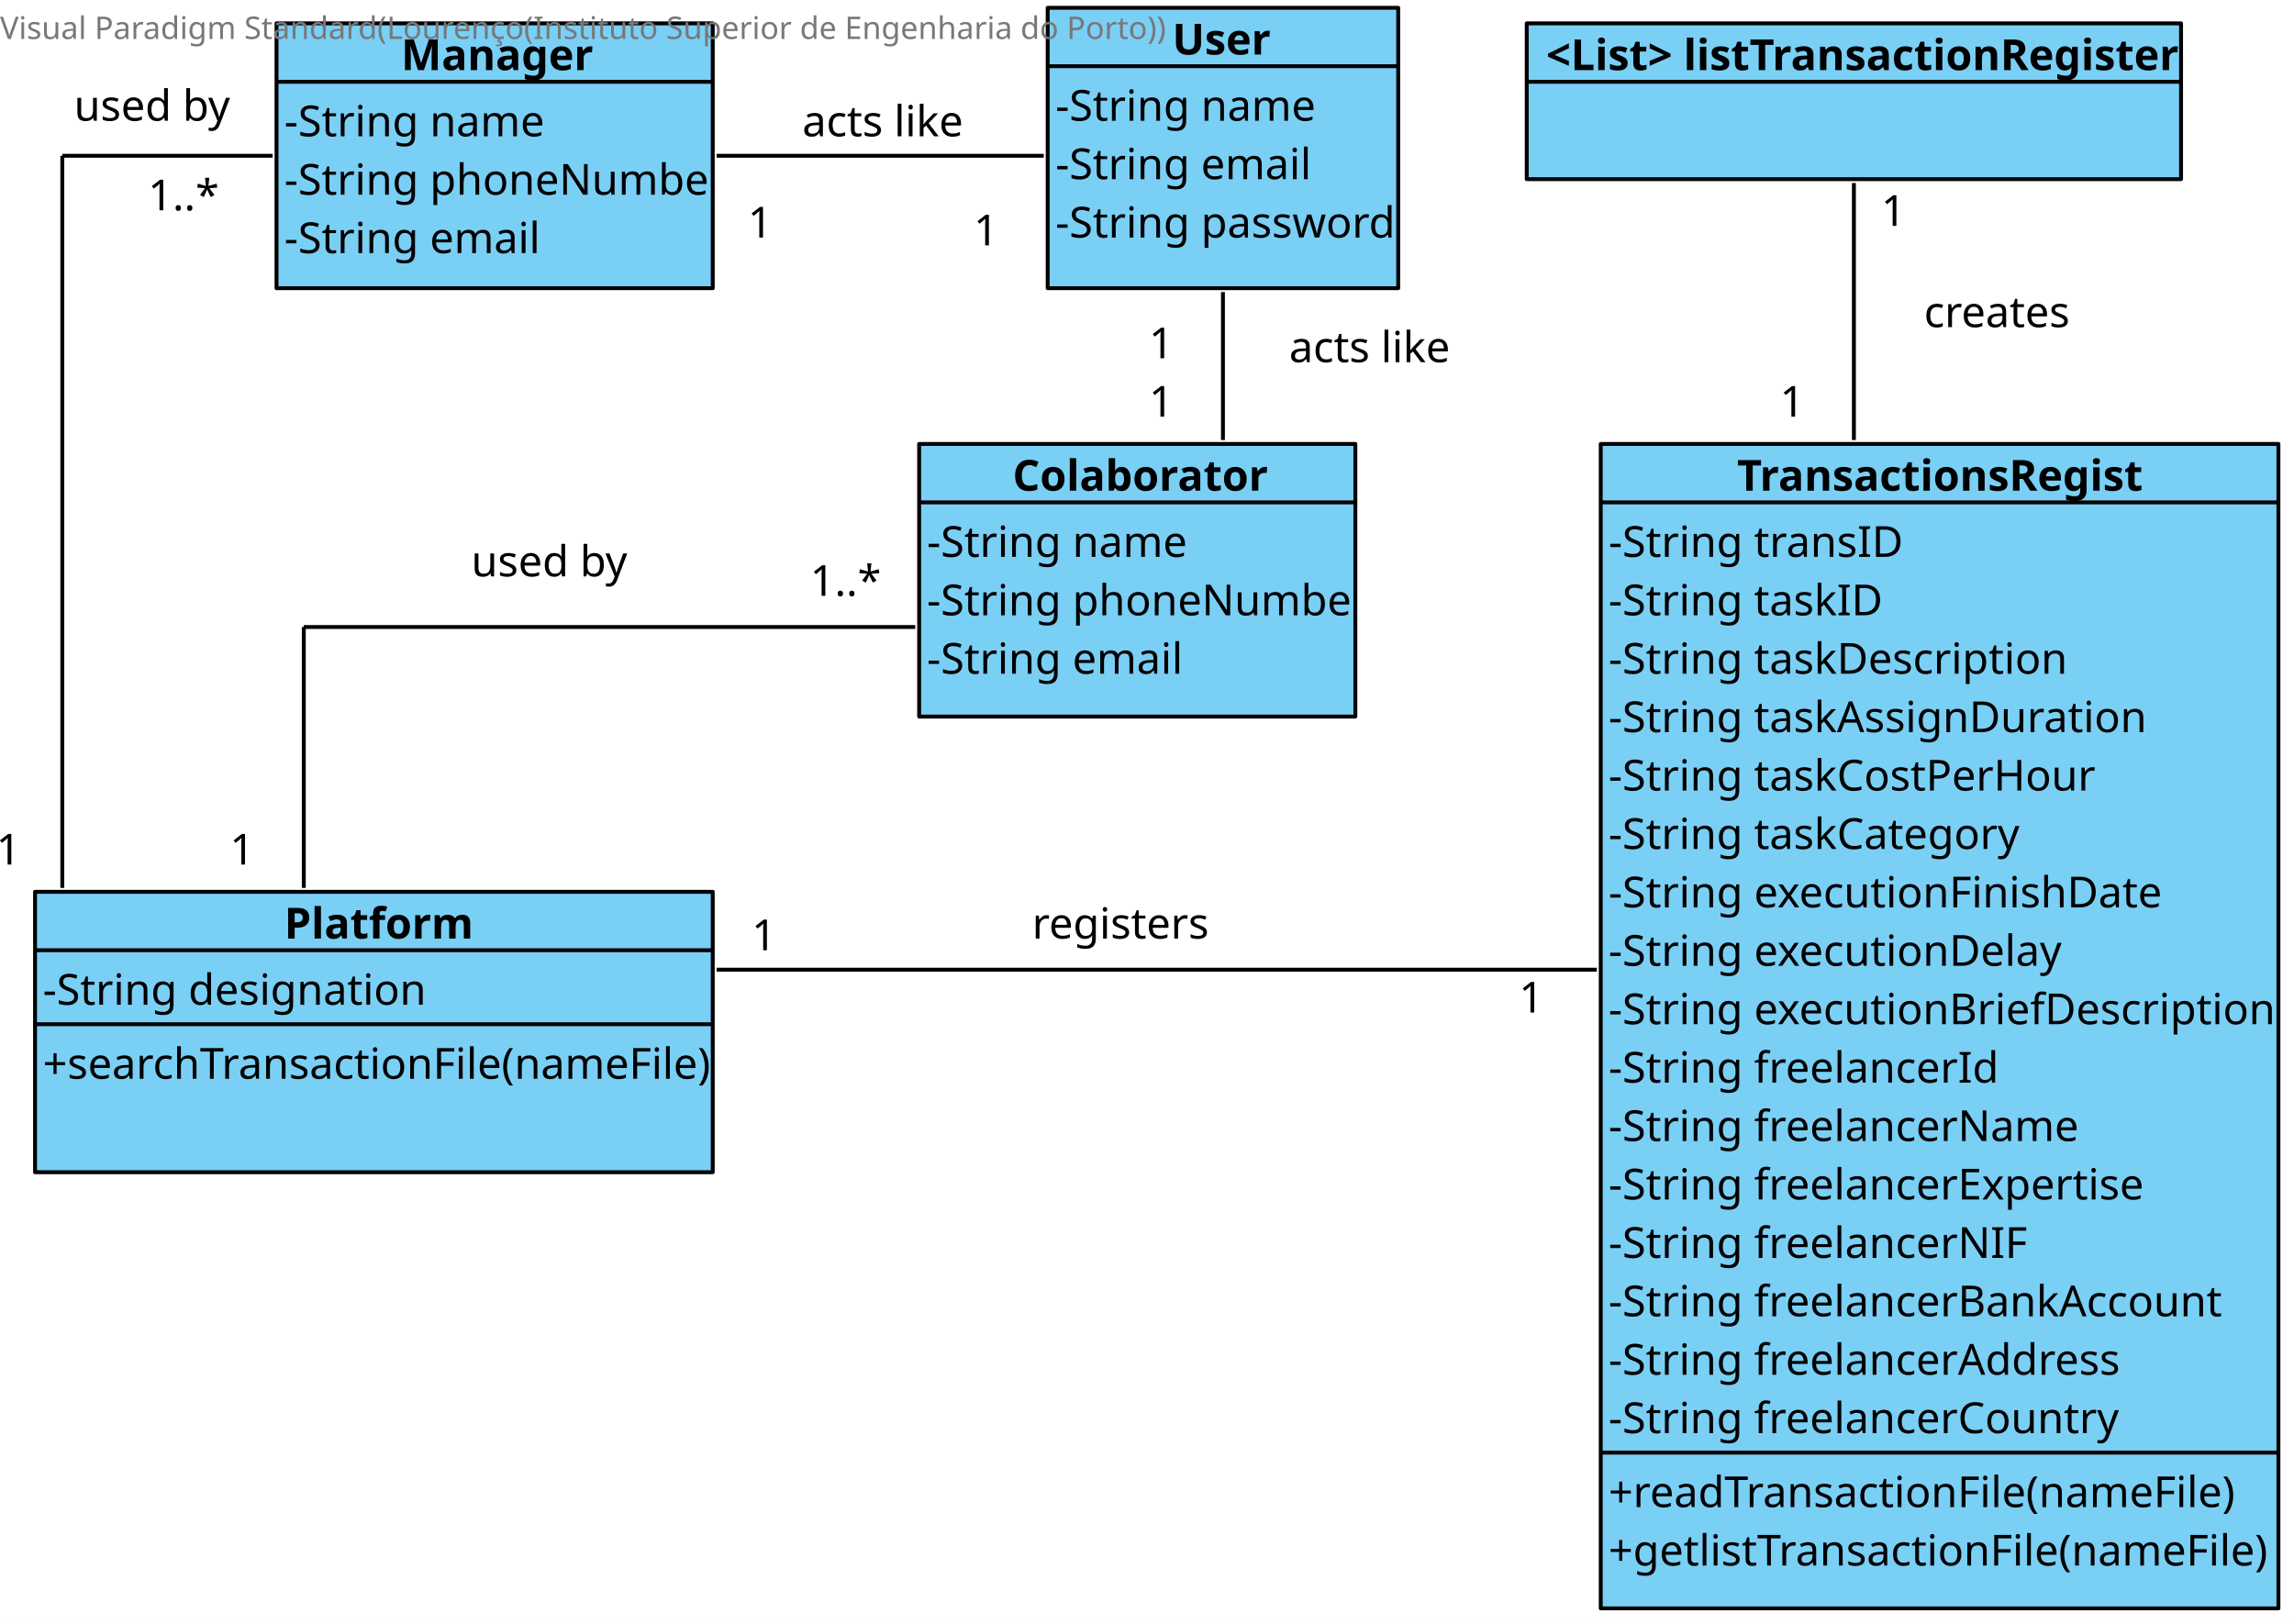
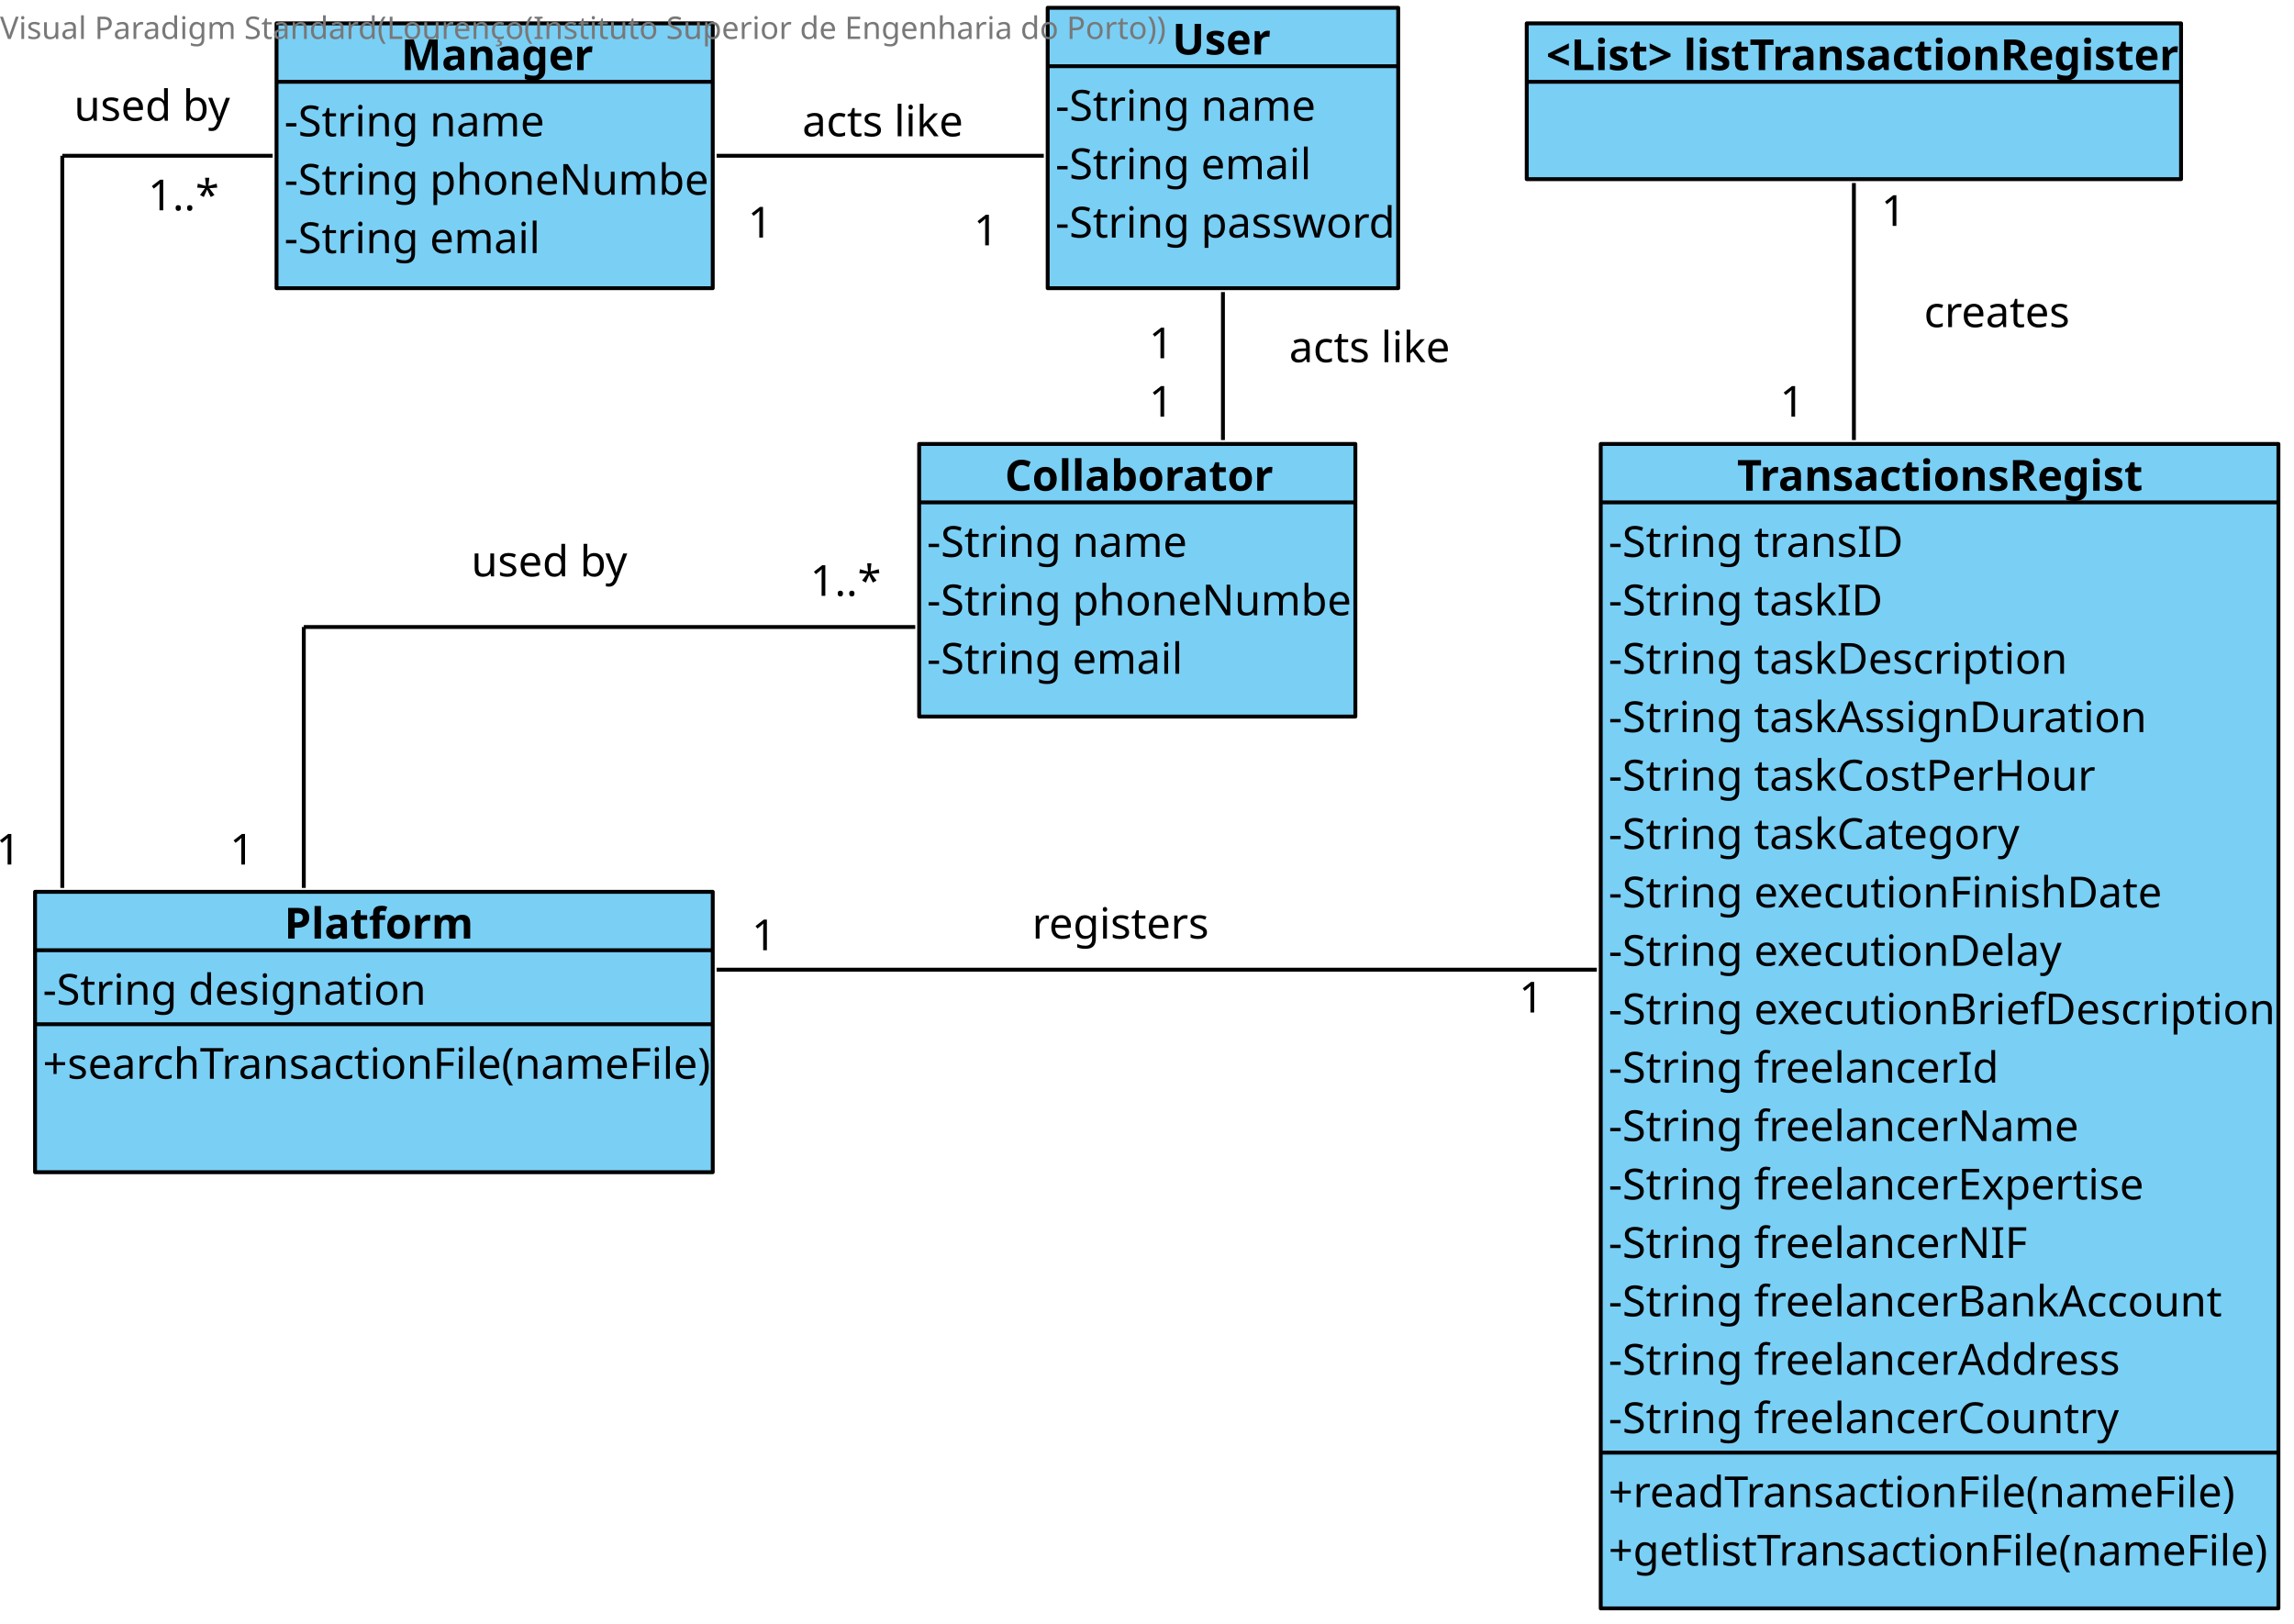
<svg xmlns="http://www.w3.org/2000/svg" fill-opacity="0" color-rendering="auto" color-interpolation="auto" text-rendering="auto" stroke="rgb(0,0,0)" stroke-linecap="square" width="589" stroke-miterlimit="10" shape-rendering="auto" stroke-opacity="0" fill="rgb(0,0,0)" stroke-dasharray="none" font-weight="normal" stroke-width="1" height="417" font-family="'Dialog'" font-style="normal" stroke-linejoin="miter" font-size="12px" stroke-dashoffset="0" image-rendering="auto">
  <defs id="genericDefs" />
  <g>
    <defs id="defs1">
      <clipPath clipPathUnits="userSpaceOnUse" id="clipPath1">
        <path d="M-7 -7 L185 -7 L185 83 L-7 83 L-7 -7 Z" />
      </clipPath>
      <clipPath clipPathUnits="userSpaceOnUse" id="clipPath2">
        <path d="M0 0 L0 57 L174 57 L174 0 Z" />
      </clipPath>
      <clipPath clipPathUnits="userSpaceOnUse" id="clipPath3">
        <path d="M0 0 L0 15 L174 15 L174 0 Z" />
      </clipPath>
      <clipPath clipPathUnits="userSpaceOnUse" id="clipPath4">
        <path d="M-7 -7 L179 -7 L179 51 L-7 51 L-7 -7 Z" />
      </clipPath>
      <clipPath clipPathUnits="userSpaceOnUse" id="clipPath5">
        <path d="M0 0 L0 25 L168 25 L168 0 Z" />
      </clipPath>
      <clipPath clipPathUnits="userSpaceOnUse" id="clipPath6">
        <path d="M0 0 L0 15 L168 15 L168 0 Z" />
      </clipPath>
      <clipPath clipPathUnits="userSpaceOnUse" id="clipPath7">
        <path d="M-7 -7 L101 -7 L101 83 L-7 83 L-7 -7 Z" />
      </clipPath>
      <clipPath clipPathUnits="userSpaceOnUse" id="clipPath8">
        <path d="M0 0 L0 57 L90 57 L90 0 Z" />
      </clipPath>
      <clipPath clipPathUnits="userSpaceOnUse" id="clipPath9">
        <path d="M0 0 L0 15 L90 15 L90 0 Z" />
      </clipPath>
      <clipPath clipPathUnits="userSpaceOnUse" id="clipPath10">
        <path d="M-7 -7 L123 -7 L123 81 L-7 81 L-7 -7 Z" />
      </clipPath>
      <clipPath clipPathUnits="userSpaceOnUse" id="clipPath11">
        <path d="M0 0 L0 55 L112 55 L112 0 Z" />
      </clipPath>
      <clipPath clipPathUnits="userSpaceOnUse" id="clipPath12">
        <path d="M0 0 L0 15 L112 15 L112 0 Z" />
      </clipPath>
      <clipPath clipPathUnits="userSpaceOnUse" id="clipPath13">
        <path d="M-7 -7 L185 -7 L185 310 L-7 310 L-7 -7 Z" />
      </clipPath>
      <clipPath clipPathUnits="userSpaceOnUse" id="clipPath14">
        <path d="M0 0 L0 284 L174 284 L174 0 Z" />
      </clipPath>
      <clipPath clipPathUnits="userSpaceOnUse" id="clipPath15">
        <path d="M-7 -7 L123 -7 L123 79 L-7 79 L-7 -7 Z" />
      </clipPath>
      <clipPath clipPathUnits="userSpaceOnUse" id="clipPath16">
        <path d="M0 0 L0 53 L112 53 L112 0 Z" />
      </clipPath>
      <clipPath clipPathUnits="userSpaceOnUse" id="clipPath17">
        <path d="M-7 -7 L38 -7 L38 26 L-7 26 L-7 -7 Z" />
      </clipPath>
      <clipPath clipPathUnits="userSpaceOnUse" id="clipPath18">
        <path d="M0 0 L0 15 L27 15 L27 0 Z" />
      </clipPath>
      <clipPath clipPathUnits="userSpaceOnUse" id="clipPath19">
        <path d="M-7 -7 L48 -7 L48 26 L-7 26 L-7 -7 Z" />
      </clipPath>
      <clipPath clipPathUnits="userSpaceOnUse" id="clipPath20">
        <path d="M0 0 L0 15 L37 15 L37 0 Z" />
      </clipPath>
      <clipPath clipPathUnits="userSpaceOnUse" id="clipPath21">
        <path d="M-7 -7 L37 -7 L37 26 L-7 26 L-7 -7 Z" />
      </clipPath>
      <clipPath clipPathUnits="userSpaceOnUse" id="clipPath22">
        <path d="M0 0 L0 15 L26 15 L26 0 Z" />
      </clipPath>
      <clipPath clipPathUnits="userSpaceOnUse" id="clipPath23">
        <path d="M0 0 L104 0 L104 142 L0 142 L0 0 Z" />
      </clipPath>
      <clipPath clipPathUnits="userSpaceOnUse" id="clipPath24">
        <path d="M0 0 L0 142 L104 142 L104 71 L56 71 L56 56 L104 56 L104 0 Z" />
      </clipPath>
      <clipPath clipPathUnits="userSpaceOnUse" id="clipPath25">
        <path d="M0 0 L261 0 L261 171 L0 171 L0 0 Z" />
      </clipPath>
      <clipPath clipPathUnits="userSpaceOnUse" id="clipPath26">
        <path d="M142 25 L142 40 L83 40 L83 25 ZM0 0 L0 171 L261 171 L261 133 L228 133 L228 118 L261 118 L261 0 Z" />
      </clipPath>
      <clipPath clipPathUnits="userSpaceOnUse" id="clipPath27">
        <path d="M0 0 L104 0 L104 170 L0 170 L0 0 Z" />
      </clipPath>
      <clipPath clipPathUnits="userSpaceOnUse" id="clipPath28">
        <path d="M0 0 L0 170 L104 170 L104 90 L59 90 L59 75 L104 75 L104 0 Z" />
      </clipPath>
      <clipPath clipPathUnits="userSpaceOnUse" id="clipPath29">
        <path d="M0 0 L330 0 L330 104 L0 104 L0 0 Z" />
      </clipPath>
      <clipPath clipPathUnits="userSpaceOnUse" id="clipPath30">
        <path d="M185 30 L185 45 L122 45 L122 30 ZM0 0 L0 104 L330 104 L330 0 Z" />
      </clipPath>
      <clipPath clipPathUnits="userSpaceOnUse" id="clipPath31">
        <path d="M0 0 L158 0 L158 292 L0 292 L0 0 Z" />
      </clipPath>
      <clipPath clipPathUnits="userSpaceOnUse" id="clipPath32">
        <path d="M102 29 L102 44 L43 44 L43 29 ZM0 0 L0 292 L158 292 L158 161 L145 161 L145 146 L158 146 L158 0 Z" />
      </clipPath>
      <clipPath clipPathUnits="userSpaceOnUse" id="clipPath33">
        <path d="M0 0 L188 0 L188 104 L0 104 L0 0 Z" />
      </clipPath>
      <clipPath clipPathUnits="userSpaceOnUse" id="clipPath34">
        <path d="M124 33 L124 48 L61 48 L61 33 ZM0 0 L0 104 L186 104 L186 91 L188 91 L188 0 Z" />
      </clipPath>
      <clipPath clipPathUnits="userSpaceOnUse" id="clipPath35">
        <path d="M-63 -15 L126 -15 L126 30 L-63 30 L-63 -15 Z" />
      </clipPath>
      <clipPath clipPathUnits="userSpaceOnUse" id="clipPath36">
        <path d="M-59 -15 L118 -15 L118 30 L-59 30 L-59 -15 Z" />
      </clipPath>
      <clipPath clipPathUnits="userSpaceOnUse" id="clipPath37">
        <path d="M-57 -15 L114 -15 L114 30 L-57 30 L-57 -15 Z" />
      </clipPath>
    </defs>
    <g fill="white" text-rendering="geometricPrecision" fill-opacity="1" stroke-opacity="1" stroke="white">
      <rect x="0" width="589" height="417" y="0" stroke="none" />
    </g>
    <g font-size="11px" transform="translate(9,229)" fill-opacity="1" fill="rgb(122,207,245)" text-rendering="geometricPrecision" image-rendering="optimizeQuality" font-family="sans-serif" stroke="rgb(122,207,245)" font-weight="bold" stroke-opacity="1">
      <rect x="0" width="174" height="72" y="0" clip-path="url(#clipPath1)" stroke="none" />
    </g>
    <g fill-opacity="1" text-rendering="geometricPrecision" stroke="black" stroke-linecap="butt" transform="translate(9,229)" stroke-miterlimit="0" stroke-opacity="1" fill="black" font-weight="bold" font-family="sans-serif" stroke-linejoin="round" font-size="11px" image-rendering="optimizeQuality">
      <rect fill="none" x="0" width="174" height="72" y="0" clip-path="url(#clipPath1)" />
      <line y2="15" fill="none" x1="0" clip-path="url(#clipPath1)" x2="174" y1="15" />
    </g>
    <g font-size="11px" transform="matrix(1,0,0,1,9,244)" fill-opacity="1" fill="black" text-rendering="geometricPrecision" image-rendering="optimizeQuality" font-family="sans-serif" stroke="black" stroke-opacity="1">
      <text x="2" xml:space="preserve" y="14" clip-path="url(#clipPath2)" stroke="none">-String designation</text>
    </g>
    <g stroke-linecap="butt" font-size="11px" transform="matrix(1,0,0,1,9,244)" fill-opacity="1" fill="black" text-rendering="geometricPrecision" image-rendering="optimizeQuality" font-family="sans-serif" stroke-linejoin="bevel" stroke="black" stroke-opacity="1" stroke-miterlimit="0">
      <line y2="19" fill="none" x1="0" clip-path="url(#clipPath2)" x2="174" y1="19" />
    </g>
    <g font-size="11px" transform="matrix(1,0,0,1,9,244)" fill-opacity="1" fill="black" text-rendering="geometricPrecision" image-rendering="optimizeQuality" font-family="sans-serif" stroke="black" stroke-opacity="1">
      <text x="2" xml:space="preserve" y="33" clip-path="url(#clipPath2)" stroke="none">+searchTransactionFile(nameFile)</text>
    </g>
    <g font-size="11px" transform="translate(9,229)" fill-opacity="1" fill="black" text-rendering="geometricPrecision" image-rendering="optimizeQuality" font-family="sans-serif" stroke="black" font-weight="bold" stroke-opacity="1">
      <text x="64" xml:space="preserve" y="12" clip-path="url(#clipPath3)" stroke="none">Platform</text>
    </g>
    <g font-size="11px" transform="translate(392,6)" fill-opacity="1" fill="rgb(122,207,245)" text-rendering="geometricPrecision" image-rendering="optimizeQuality" font-family="sans-serif" stroke="rgb(122,207,245)" font-weight="bold" stroke-opacity="1">
      <rect x="0" width="168" height="40" y="0" clip-path="url(#clipPath4)" stroke="none" />
    </g>
    <g fill-opacity="1" text-rendering="geometricPrecision" stroke="black" stroke-linecap="butt" transform="translate(392,6)" stroke-miterlimit="0" stroke-opacity="1" fill="black" font-weight="bold" font-family="sans-serif" stroke-linejoin="round" font-size="11px" image-rendering="optimizeQuality">
      <rect fill="none" x="0" width="168" height="40" y="0" clip-path="url(#clipPath4)" />
      <line y2="15" fill="none" x1="0" clip-path="url(#clipPath4)" x2="168" y1="15" />
    </g>
    <g font-size="11px" transform="translate(392,6)" fill-opacity="1" fill="black" text-rendering="geometricPrecision" image-rendering="optimizeQuality" font-family="sans-serif" stroke="black" font-weight="bold" stroke-opacity="1">
      <text x="5" xml:space="preserve" y="12" clip-path="url(#clipPath6)" stroke="none">&lt;List&gt; listTransactionRegister</text>
    </g>
    <g font-size="11px" transform="translate(269,2)" fill-opacity="1" fill="rgb(122,207,245)" text-rendering="geometricPrecision" image-rendering="optimizeQuality" font-family="sans-serif" stroke="rgb(122,207,245)" font-weight="bold" stroke-opacity="1">
      <rect x="0" width="90" height="72" y="0" clip-path="url(#clipPath7)" stroke="none" />
    </g>
    <g fill-opacity="1" text-rendering="geometricPrecision" stroke="black" stroke-linecap="butt" transform="translate(269,2)" stroke-miterlimit="0" stroke-opacity="1" fill="black" font-weight="bold" font-family="sans-serif" stroke-linejoin="round" font-size="11px" image-rendering="optimizeQuality">
      <rect fill="none" x="0" width="90" height="72" y="0" clip-path="url(#clipPath7)" />
      <line y2="15" fill="none" x1="0" clip-path="url(#clipPath7)" x2="90" y1="15" />
    </g>
    <g font-size="11px" transform="matrix(1,0,0,1,269,17)" fill-opacity="1" fill="black" text-rendering="geometricPrecision" image-rendering="optimizeQuality" font-family="sans-serif" stroke="black" stroke-opacity="1">
      <text x="2" xml:space="preserve" y="14" clip-path="url(#clipPath8)" stroke="none">-String name</text>
    </g>
    <g font-size="11px" transform="matrix(1,0,0,1,269,17)" fill-opacity="1" fill="black" text-rendering="geometricPrecision" image-rendering="optimizeQuality" font-family="sans-serif" stroke="black" stroke-opacity="1">
      <text x="2" xml:space="preserve" y="29" clip-path="url(#clipPath8)" stroke="none">-String email</text>
    </g>
    <g font-size="11px" transform="matrix(1,0,0,1,269,17)" fill-opacity="1" fill="black" text-rendering="geometricPrecision" image-rendering="optimizeQuality" font-family="sans-serif" stroke="black" stroke-opacity="1">
      <text x="2" xml:space="preserve" y="44" clip-path="url(#clipPath8)" stroke="none">-String password</text>
    </g>
    <g font-size="11px" transform="translate(269,2)" fill-opacity="1" fill="black" text-rendering="geometricPrecision" image-rendering="optimizeQuality" font-family="sans-serif" stroke="black" font-weight="bold" stroke-opacity="1">
      <text x="32" xml:space="preserve" y="12" clip-path="url(#clipPath9)" stroke="none">User</text>
    </g>
    <g font-size="11px" transform="translate(236,114)" fill-opacity="1" fill="rgb(122,207,245)" text-rendering="geometricPrecision" image-rendering="optimizeQuality" font-family="sans-serif" stroke="rgb(122,207,245)" font-weight="bold" stroke-opacity="1">
      <rect x="0" width="112" height="70" y="0" clip-path="url(#clipPath10)" stroke="none" />
    </g>
    <g fill-opacity="1" text-rendering="geometricPrecision" stroke="black" stroke-linecap="butt" transform="translate(236,114)" stroke-miterlimit="0" stroke-opacity="1" fill="black" font-weight="bold" font-family="sans-serif" stroke-linejoin="round" font-size="11px" image-rendering="optimizeQuality">
      <rect fill="none" x="0" width="112" height="70" y="0" clip-path="url(#clipPath10)" />
      <line y2="15" fill="none" x1="0" clip-path="url(#clipPath10)" x2="112" y1="15" />
    </g>
    <g font-size="11px" transform="matrix(1,0,0,1,236,129)" fill-opacity="1" fill="black" text-rendering="geometricPrecision" image-rendering="optimizeQuality" font-family="sans-serif" stroke="black" stroke-opacity="1">
      <text x="2" xml:space="preserve" y="14" clip-path="url(#clipPath11)" stroke="none">-String name</text>
    </g>
    <g font-size="11px" transform="matrix(1,0,0,1,236,129)" fill-opacity="1" fill="black" text-rendering="geometricPrecision" image-rendering="optimizeQuality" font-family="sans-serif" stroke="black" stroke-opacity="1">
      <text x="2" xml:space="preserve" y="29" clip-path="url(#clipPath11)" stroke="none">-String phoneNumber</text>
    </g>
    <g font-size="11px" transform="matrix(1,0,0,1,236,129)" fill-opacity="1" fill="black" text-rendering="geometricPrecision" image-rendering="optimizeQuality" font-family="sans-serif" stroke="black" stroke-opacity="1">
      <text x="2" xml:space="preserve" y="44" clip-path="url(#clipPath11)" stroke="none">-String email</text>
    </g>
    <g font-size="11px" transform="translate(236,114)" fill-opacity="1" fill="black" text-rendering="geometricPrecision" image-rendering="optimizeQuality" font-family="sans-serif" stroke="black" font-weight="bold" stroke-opacity="1">
-       <text x="24" xml:space="preserve" y="12" clip-path="url(#clipPath12)" stroke="none">Colaborator</text>
+       <text x="22" xml:space="preserve" y="12" clip-path="url(#clipPath12)" stroke="none">Collaborator</text>
    </g>
    <g font-size="11px" transform="translate(411,114)" fill-opacity="1" fill="rgb(122,207,245)" text-rendering="geometricPrecision" image-rendering="optimizeQuality" font-family="sans-serif" stroke="rgb(122,207,245)" font-weight="bold" stroke-opacity="1">
      <rect x="0" width="174" height="299" y="0" clip-path="url(#clipPath13)" stroke="none" />
    </g>
    <g fill-opacity="1" text-rendering="geometricPrecision" stroke="black" stroke-linecap="butt" transform="translate(411,114)" stroke-miterlimit="0" stroke-opacity="1" fill="black" font-weight="bold" font-family="sans-serif" stroke-linejoin="round" font-size="11px" image-rendering="optimizeQuality">
      <rect fill="none" x="0" width="174" height="299" y="0" clip-path="url(#clipPath13)" />
      <line y2="15" fill="none" x1="0" clip-path="url(#clipPath13)" x2="174" y1="15" />
    </g>
    <g font-size="11px" transform="matrix(1,0,0,1,411,129)" fill-opacity="1" fill="black" text-rendering="geometricPrecision" image-rendering="optimizeQuality" font-family="sans-serif" stroke="black" stroke-opacity="1">
      <text x="2" xml:space="preserve" y="14" clip-path="url(#clipPath14)" stroke="none">-String transID</text>
    </g>
    <g font-size="11px" transform="matrix(1,0,0,1,411,129)" fill-opacity="1" fill="black" text-rendering="geometricPrecision" image-rendering="optimizeQuality" font-family="sans-serif" stroke="black" stroke-opacity="1">
      <text x="2" xml:space="preserve" y="29" clip-path="url(#clipPath14)" stroke="none">-String taskID</text>
    </g>
    <g font-size="11px" transform="matrix(1,0,0,1,411,129)" fill-opacity="1" fill="black" text-rendering="geometricPrecision" image-rendering="optimizeQuality" font-family="sans-serif" stroke="black" stroke-opacity="1">
      <text x="2" xml:space="preserve" y="44" clip-path="url(#clipPath14)" stroke="none">-String taskDescription</text>
    </g>
    <g font-size="11px" transform="matrix(1,0,0,1,411,129)" fill-opacity="1" fill="black" text-rendering="geometricPrecision" image-rendering="optimizeQuality" font-family="sans-serif" stroke="black" stroke-opacity="1">
      <text x="2" xml:space="preserve" y="59" clip-path="url(#clipPath14)" stroke="none">-String taskAssignDuration</text>
    </g>
    <g font-size="11px" transform="matrix(1,0,0,1,411,129)" fill-opacity="1" fill="black" text-rendering="geometricPrecision" image-rendering="optimizeQuality" font-family="sans-serif" stroke="black" stroke-opacity="1">
      <text x="2" xml:space="preserve" y="74" clip-path="url(#clipPath14)" stroke="none">-String taskCostPerHour</text>
    </g>
    <g font-size="11px" transform="matrix(1,0,0,1,411,129)" fill-opacity="1" fill="black" text-rendering="geometricPrecision" image-rendering="optimizeQuality" font-family="sans-serif" stroke="black" stroke-opacity="1">
      <text x="2" xml:space="preserve" y="89" clip-path="url(#clipPath14)" stroke="none">-String taskCategory</text>
    </g>
    <g font-size="11px" transform="matrix(1,0,0,1,411,129)" fill-opacity="1" fill="black" text-rendering="geometricPrecision" image-rendering="optimizeQuality" font-family="sans-serif" stroke="black" stroke-opacity="1">
      <text x="2" xml:space="preserve" y="104" clip-path="url(#clipPath14)" stroke="none">-String executionFinishDate</text>
    </g>
    <g font-size="11px" transform="matrix(1,0,0,1,411,129)" fill-opacity="1" fill="black" text-rendering="geometricPrecision" image-rendering="optimizeQuality" font-family="sans-serif" stroke="black" stroke-opacity="1">
      <text x="2" xml:space="preserve" y="119" clip-path="url(#clipPath14)" stroke="none">-String executionDelay</text>
    </g>
    <g font-size="11px" transform="matrix(1,0,0,1,411,129)" fill-opacity="1" fill="black" text-rendering="geometricPrecision" image-rendering="optimizeQuality" font-family="sans-serif" stroke="black" stroke-opacity="1">
      <text x="2" xml:space="preserve" y="134" clip-path="url(#clipPath14)" stroke="none">-String executionBriefDescription</text>
    </g>
    <g font-size="11px" transform="matrix(1,0,0,1,411,129)" fill-opacity="1" fill="black" text-rendering="geometricPrecision" image-rendering="optimizeQuality" font-family="sans-serif" stroke="black" stroke-opacity="1">
      <text x="2" xml:space="preserve" y="149" clip-path="url(#clipPath14)" stroke="none">-String freelancerId</text>
    </g>
    <g font-size="11px" transform="matrix(1,0,0,1,411,129)" fill-opacity="1" fill="black" text-rendering="geometricPrecision" image-rendering="optimizeQuality" font-family="sans-serif" stroke="black" stroke-opacity="1">
      <text x="2" xml:space="preserve" y="164" clip-path="url(#clipPath14)" stroke="none">-String freelancerName</text>
    </g>
    <g font-size="11px" transform="matrix(1,0,0,1,411,129)" fill-opacity="1" fill="black" text-rendering="geometricPrecision" image-rendering="optimizeQuality" font-family="sans-serif" stroke="black" stroke-opacity="1">
      <text x="2" xml:space="preserve" y="179" clip-path="url(#clipPath14)" stroke="none">-String freelancerExpertise</text>
    </g>
    <g font-size="11px" transform="matrix(1,0,0,1,411,129)" fill-opacity="1" fill="black" text-rendering="geometricPrecision" image-rendering="optimizeQuality" font-family="sans-serif" stroke="black" stroke-opacity="1">
      <text x="2" xml:space="preserve" y="194" clip-path="url(#clipPath14)" stroke="none">-String freelancerNIF</text>
    </g>
    <g font-size="11px" transform="matrix(1,0,0,1,411,129)" fill-opacity="1" fill="black" text-rendering="geometricPrecision" image-rendering="optimizeQuality" font-family="sans-serif" stroke="black" stroke-opacity="1">
      <text x="2" xml:space="preserve" y="209" clip-path="url(#clipPath14)" stroke="none">-String freelancerBankAccount</text>
    </g>
    <g font-size="11px" transform="matrix(1,0,0,1,411,129)" fill-opacity="1" fill="black" text-rendering="geometricPrecision" image-rendering="optimizeQuality" font-family="sans-serif" stroke="black" stroke-opacity="1">
      <text x="2" xml:space="preserve" y="224" clip-path="url(#clipPath14)" stroke="none">-String freelancerAddress</text>
    </g>
    <g font-size="11px" transform="matrix(1,0,0,1,411,129)" fill-opacity="1" fill="black" text-rendering="geometricPrecision" image-rendering="optimizeQuality" font-family="sans-serif" stroke="black" stroke-opacity="1">
      <text x="2" xml:space="preserve" y="239" clip-path="url(#clipPath14)" stroke="none">-String freelancerCountry</text>
      <line stroke-linecap="butt" clip-path="url(#clipPath14)" fill="none" x1="0" x2="174" y1="244" y2="244" stroke-linejoin="bevel" stroke-miterlimit="0" />
    </g>
    <g font-size="11px" transform="matrix(1,0,0,1,411,129)" fill-opacity="1" fill="black" text-rendering="geometricPrecision" image-rendering="optimizeQuality" font-family="sans-serif" stroke="black" stroke-opacity="1">
      <text x="2" xml:space="preserve" y="258" clip-path="url(#clipPath14)" stroke="none">+readTransactionFile(nameFile)</text>
    </g>
    <g font-size="11px" transform="matrix(1,0,0,1,411,129)" fill-opacity="1" fill="black" text-rendering="geometricPrecision" image-rendering="optimizeQuality" font-family="sans-serif" stroke="black" stroke-opacity="1">
      <text x="2" xml:space="preserve" y="273" clip-path="url(#clipPath14)" stroke="none">+getlistTransactionFile(nameFile)</text>
    </g>
    <g font-size="11px" transform="translate(411,114)" fill-opacity="1" fill="black" text-rendering="geometricPrecision" image-rendering="optimizeQuality" font-family="sans-serif" stroke="black" font-weight="bold" stroke-opacity="1">
      <text x="35" xml:space="preserve" y="12" clip-path="url(#clipPath3)" stroke="none">TransactionsRegist</text>
    </g>
    <g font-size="11px" transform="translate(71,6)" fill-opacity="1" fill="rgb(122,207,245)" text-rendering="geometricPrecision" image-rendering="optimizeQuality" font-family="sans-serif" stroke="rgb(122,207,245)" font-weight="bold" stroke-opacity="1">
      <rect x="0" width="112" height="68" y="0" clip-path="url(#clipPath15)" stroke="none" />
    </g>
    <g fill-opacity="1" text-rendering="geometricPrecision" stroke="black" stroke-linecap="butt" transform="translate(71,6)" stroke-miterlimit="0" stroke-opacity="1" fill="black" font-weight="bold" font-family="sans-serif" stroke-linejoin="round" font-size="11px" image-rendering="optimizeQuality">
      <rect fill="none" x="0" width="112" height="68" y="0" clip-path="url(#clipPath15)" />
      <line y2="15" fill="none" x1="0" clip-path="url(#clipPath15)" x2="112" y1="15" />
    </g>
    <g font-size="11px" transform="matrix(1,0,0,1,71,21)" fill-opacity="1" fill="black" text-rendering="geometricPrecision" image-rendering="optimizeQuality" font-family="sans-serif" stroke="black" stroke-opacity="1">
      <text x="2" xml:space="preserve" y="14" clip-path="url(#clipPath16)" stroke="none">-String name</text>
    </g>
    <g font-size="11px" transform="matrix(1,0,0,1,71,21)" fill-opacity="1" fill="black" text-rendering="geometricPrecision" image-rendering="optimizeQuality" font-family="sans-serif" stroke="black" stroke-opacity="1">
      <text x="2" xml:space="preserve" y="29" clip-path="url(#clipPath16)" stroke="none">-String phoneNumber</text>
    </g>
    <g font-size="11px" transform="matrix(1,0,0,1,71,21)" fill-opacity="1" fill="black" text-rendering="geometricPrecision" image-rendering="optimizeQuality" font-family="sans-serif" stroke="black" stroke-opacity="1">
      <text x="2" xml:space="preserve" y="44" clip-path="url(#clipPath16)" stroke="none">-String email</text>
    </g>
    <g font-size="11px" transform="translate(71,6)" fill-opacity="1" fill="black" text-rendering="geometricPrecision" image-rendering="optimizeQuality" font-family="sans-serif" stroke="black" font-weight="bold" stroke-opacity="1">
      <text x="32" xml:space="preserve" y="12" clip-path="url(#clipPath12)" stroke="none">Manager</text>
    </g>
+     <g font-size="11px" transform="translate(285,80)" fill-opacity="1" fill="black" text-rendering="geometricPrecision" image-rendering="optimizeQuality" font-family="sans-serif" stroke="black" stroke-opacity="1">
+       <text x="10" xml:space="preserve" y="12" clip-path="url(#clipPath18)" stroke="none">1</text>
+     </g>
+     <g font-size="11px" transform="translate(285,95)" fill-opacity="1" fill="black" text-rendering="geometricPrecision" image-rendering="optimizeQuality" font-family="sans-serif" stroke="black" stroke-opacity="1">
+       <text x="10" xml:space="preserve" y="12" clip-path="url(#clipPath18)" stroke="none">1</text>
+     </g>
+     <g font-size="11px" transform="translate(182,49)" fill-opacity="1" fill="black" text-rendering="geometricPrecision" image-rendering="optimizeQuality" font-family="sans-serif" stroke="black" stroke-opacity="1">
+       <text x="10" xml:space="preserve" y="12" clip-path="url(#clipPath18)" stroke="none">1</text>
+     </g>
+     <g font-size="11px" transform="translate(240,51)" fill-opacity="1" fill="black" text-rendering="geometricPrecision" image-rendering="optimizeQuality" font-family="sans-serif" stroke="black" stroke-opacity="1">
+       <text x="10" xml:space="preserve" y="12" clip-path="url(#clipPath18)" stroke="none">1</text>
+     </g>
    <g font-size="11px" transform="translate(49,210)" fill-opacity="1" fill="black" text-rendering="geometricPrecision" image-rendering="optimizeQuality" font-family="sans-serif" stroke="black" stroke-opacity="1">
      <text x="10" xml:space="preserve" y="12" clip-path="url(#clipPath18)" stroke="none">1</text>
    </g>
    <g font-size="11px" transform="translate(198,141)" fill-opacity="1" fill="black" text-rendering="geometricPrecision" image-rendering="optimizeQuality" font-family="sans-serif" stroke="black" stroke-opacity="1">
      <text x="10" xml:space="preserve" y="12" clip-path="url(#clipPath20)" stroke="none">1..*</text>
    </g>
-     <g font-size="11px" transform="translate(183,232)" fill-opacity="1" fill="black" text-rendering="geometricPrecision" image-rendering="optimizeQuality" font-family="sans-serif" stroke="black" stroke-opacity="1">
-       <text x="10" xml:space="preserve" y="12" clip-path="url(#clipPath18)" stroke="none">1</text>
-     </g>
-     <g font-size="11px" transform="translate(380,248)" fill-opacity="1" fill="black" text-rendering="geometricPrecision" image-rendering="optimizeQuality" font-family="sans-serif" stroke="black" stroke-opacity="1">
-       <text x="10" xml:space="preserve" y="12" clip-path="url(#clipPath18)" stroke="none">1</text>
-     </g>
-     <g font-size="11px" transform="translate(447,95)" fill-opacity="1" fill="black" text-rendering="geometricPrecision" image-rendering="optimizeQuality" font-family="sans-serif" stroke="black" stroke-opacity="1">
-       <text x="10" xml:space="preserve" y="12" clip-path="url(#clipPath18)" stroke="none">1</text>
-     </g>
-     <g font-size="11px" transform="translate(473,46)" fill-opacity="1" fill="black" text-rendering="geometricPrecision" image-rendering="optimizeQuality" font-family="sans-serif" stroke="black" stroke-opacity="1">
-       <text x="10" xml:space="preserve" y="12" clip-path="url(#clipPath18)" stroke="none">1</text>
-     </g>
-     <g font-size="11px" transform="translate(285,80)" fill-opacity="1" fill="black" text-rendering="geometricPrecision" image-rendering="optimizeQuality" font-family="sans-serif" stroke="black" stroke-opacity="1">
-       <text x="10" xml:space="preserve" y="12" clip-path="url(#clipPath18)" stroke="none">1</text>
-     </g>
-     <g font-size="11px" transform="translate(285,95)" fill-opacity="1" fill="black" text-rendering="geometricPrecision" image-rendering="optimizeQuality" font-family="sans-serif" stroke="black" stroke-opacity="1">
-       <text x="10" xml:space="preserve" y="12" clip-path="url(#clipPath18)" stroke="none">1</text>
+     <g font-size="11px" transform="translate(-10,210)" fill-opacity="1" fill="black" text-rendering="geometricPrecision" image-rendering="optimizeQuality" font-family="sans-serif" stroke="black" stroke-opacity="1">
+       <text x="9" xml:space="preserve" y="12" clip-path="url(#clipPath22)" stroke="none">1</text>
    </g>
    <g font-size="11px" transform="translate(28,42)" fill-opacity="1" fill="black" text-rendering="geometricPrecision" image-rendering="optimizeQuality" font-family="sans-serif" stroke="black" stroke-opacity="1">
      <text x="10" xml:space="preserve" y="12" clip-path="url(#clipPath20)" stroke="none">1..*</text>
    </g>
-     <g font-size="11px" transform="translate(-10,210)" fill-opacity="1" fill="black" text-rendering="geometricPrecision" image-rendering="optimizeQuality" font-family="sans-serif" stroke="black" stroke-opacity="1">
-       <text x="9" xml:space="preserve" y="12" clip-path="url(#clipPath22)" stroke="none">1</text>
-     </g>
-     <g font-size="11px" transform="translate(240,51)" fill-opacity="1" fill="black" text-rendering="geometricPrecision" image-rendering="optimizeQuality" font-family="sans-serif" stroke="black" stroke-opacity="1">
-       <text x="10" xml:space="preserve" y="12" clip-path="url(#clipPath18)" stroke="none">1</text>
-     </g>
-     <g font-size="11px" transform="translate(182,49)" fill-opacity="1" fill="black" text-rendering="geometricPrecision" image-rendering="optimizeQuality" font-family="sans-serif" stroke="black" stroke-opacity="1">
+     <g font-size="11px" transform="translate(183,232)" fill-opacity="1" fill="black" text-rendering="geometricPrecision" image-rendering="optimizeQuality" font-family="sans-serif" stroke="black" stroke-opacity="1">
+       <text x="10" xml:space="preserve" y="12" clip-path="url(#clipPath18)" stroke="none">1</text>
+     </g>
+     <g font-size="11px" transform="translate(380,248)" fill-opacity="1" fill="black" text-rendering="geometricPrecision" image-rendering="optimizeQuality" font-family="sans-serif" stroke="black" stroke-opacity="1">
+       <text x="10" xml:space="preserve" y="12" clip-path="url(#clipPath18)" stroke="none">1</text>
+     </g>
+     <g font-size="11px" transform="translate(447,95)" fill-opacity="1" fill="black" text-rendering="geometricPrecision" image-rendering="optimizeQuality" font-family="sans-serif" stroke="black" stroke-opacity="1">
+       <text x="10" xml:space="preserve" y="12" clip-path="url(#clipPath18)" stroke="none">1</text>
+     </g>
+     <g font-size="11px" transform="translate(473,46)" fill-opacity="1" fill="black" text-rendering="geometricPrecision" image-rendering="optimizeQuality" font-family="sans-serif" stroke="black" stroke-opacity="1">
      <text x="10" xml:space="preserve" y="12" clip-path="url(#clipPath18)" stroke="none">1</text>
    </g>
    <g stroke-linecap="butt" font-size="11px" transform="translate(264,25)" fill-opacity="1" fill="black" text-rendering="geometricPrecision" image-rendering="optimizeQuality" font-family="sans-serif" stroke-linejoin="round" stroke="black" stroke-opacity="1">
      <line y2="88" fill="none" x1="50" clip-path="url(#clipPath24)" x2="50" y1="50" />
    </g>
    <g stroke-linecap="butt" font-size="11px" transform="translate(28,111)" fill-opacity="1" fill="black" text-rendering="geometricPrecision" image-rendering="optimizeQuality" font-family="sans-serif" stroke-linejoin="round" stroke="black" stroke-opacity="1">
      <line y2="50" fill="none" x1="50" clip-path="url(#clipPath26)" x2="50" y1="117" />
      <line y2="50" fill="none" x1="50" clip-path="url(#clipPath26)" x2="207" y1="50" />
    </g>
    <g stroke-linecap="butt" font-size="11px" transform="translate(426,-3)" fill-opacity="1" fill="black" text-rendering="geometricPrecision" image-rendering="optimizeQuality" font-family="sans-serif" stroke-linejoin="round" stroke="black" stroke-opacity="1">
      <line y2="50" fill="none" x1="50" clip-path="url(#clipPath28)" x2="50" y1="116" />
    </g>
    <g stroke-linecap="butt" font-size="11px" transform="translate(134,199)" fill-opacity="1" fill="black" text-rendering="geometricPrecision" image-rendering="optimizeQuality" font-family="sans-serif" stroke-linejoin="round" stroke="black" stroke-opacity="1">
      <line y2="50" fill="none" x1="50" clip-path="url(#clipPath30)" x2="276" y1="50" />
    </g>
    <g stroke-linecap="butt" font-size="11px" transform="translate(-34,-10)" fill-opacity="1" fill="black" text-rendering="geometricPrecision" image-rendering="optimizeQuality" font-family="sans-serif" stroke-linejoin="round" stroke="black" stroke-opacity="1">
      <line y2="50" fill="none" x1="50" clip-path="url(#clipPath32)" x2="50" y1="238" />
      <line y2="50" fill="none" x1="50" clip-path="url(#clipPath32)" x2="104" y1="50" />
    </g>
    <g stroke-linecap="butt" font-size="11px" transform="translate(134,-10)" fill-opacity="1" fill="black" text-rendering="geometricPrecision" image-rendering="optimizeQuality" font-family="sans-serif" stroke-linejoin="round" stroke="black" stroke-opacity="1">
      <line y2="50" fill="none" x1="50" clip-path="url(#clipPath34)" x2="134" y1="50" />
    </g>
    <g font-size="11px" transform="translate(195,23)" fill-opacity="1" fill="black" text-rendering="geometricPrecision" image-rendering="optimizeQuality" font-family="sans-serif" stroke="black" stroke-opacity="1">
      <text x="11" xml:space="preserve" y="12" clip-path="url(#clipPath35)" stroke="none">acts like</text>
    </g>
    <g font-size="11px" transform="translate(9,19)" fill-opacity="1" fill="black" text-rendering="geometricPrecision" image-rendering="optimizeQuality" font-family="sans-serif" stroke="black" stroke-opacity="1">
      <text x="10" xml:space="preserve" y="12" clip-path="url(#clipPath36)" stroke="none">used by</text>
    </g>
    <g font-size="11px" transform="translate(256,229)" fill-opacity="1" fill="black" text-rendering="geometricPrecision" image-rendering="optimizeQuality" font-family="sans-serif" stroke="black" stroke-opacity="1">
      <text x="9" xml:space="preserve" y="12" clip-path="url(#clipPath35)" stroke="none">registers</text>
    </g>
    <g font-size="11px" transform="translate(485,72)" fill-opacity="1" fill="black" text-rendering="geometricPrecision" image-rendering="optimizeQuality" font-family="sans-serif" stroke="black" stroke-opacity="1">
      <text x="9" xml:space="preserve" y="12" clip-path="url(#clipPath37)" stroke="none">creates</text>
    </g>
    <g font-size="11px" transform="translate(111,136)" fill-opacity="1" fill="black" text-rendering="geometricPrecision" image-rendering="optimizeQuality" font-family="sans-serif" stroke="black" stroke-opacity="1">
      <text x="10" xml:space="preserve" y="12" clip-path="url(#clipPath36)" stroke="none">used by</text>
    </g>
    <g font-size="11px" transform="translate(320,81)" fill-opacity="1" fill="black" text-rendering="geometricPrecision" image-rendering="optimizeQuality" font-family="sans-serif" stroke="black" stroke-opacity="1">
      <text x="11" xml:space="preserve" y="12" clip-path="url(#clipPath35)" stroke="none">acts like</text>
    </g>
    <g font-size="8px" fill-opacity="1" fill="rgb(120,120,120)" text-rendering="geometricPrecision" image-rendering="optimizeQuality" stroke="rgb(120,120,120)" stroke-opacity="1">
      <text x="0" xml:space="preserve" y="10" stroke="none">Visual Paradigm Standard(Lourenço(Instituto Superior de Engenharia do Porto))</text>
    </g>
  </g>
</svg>
